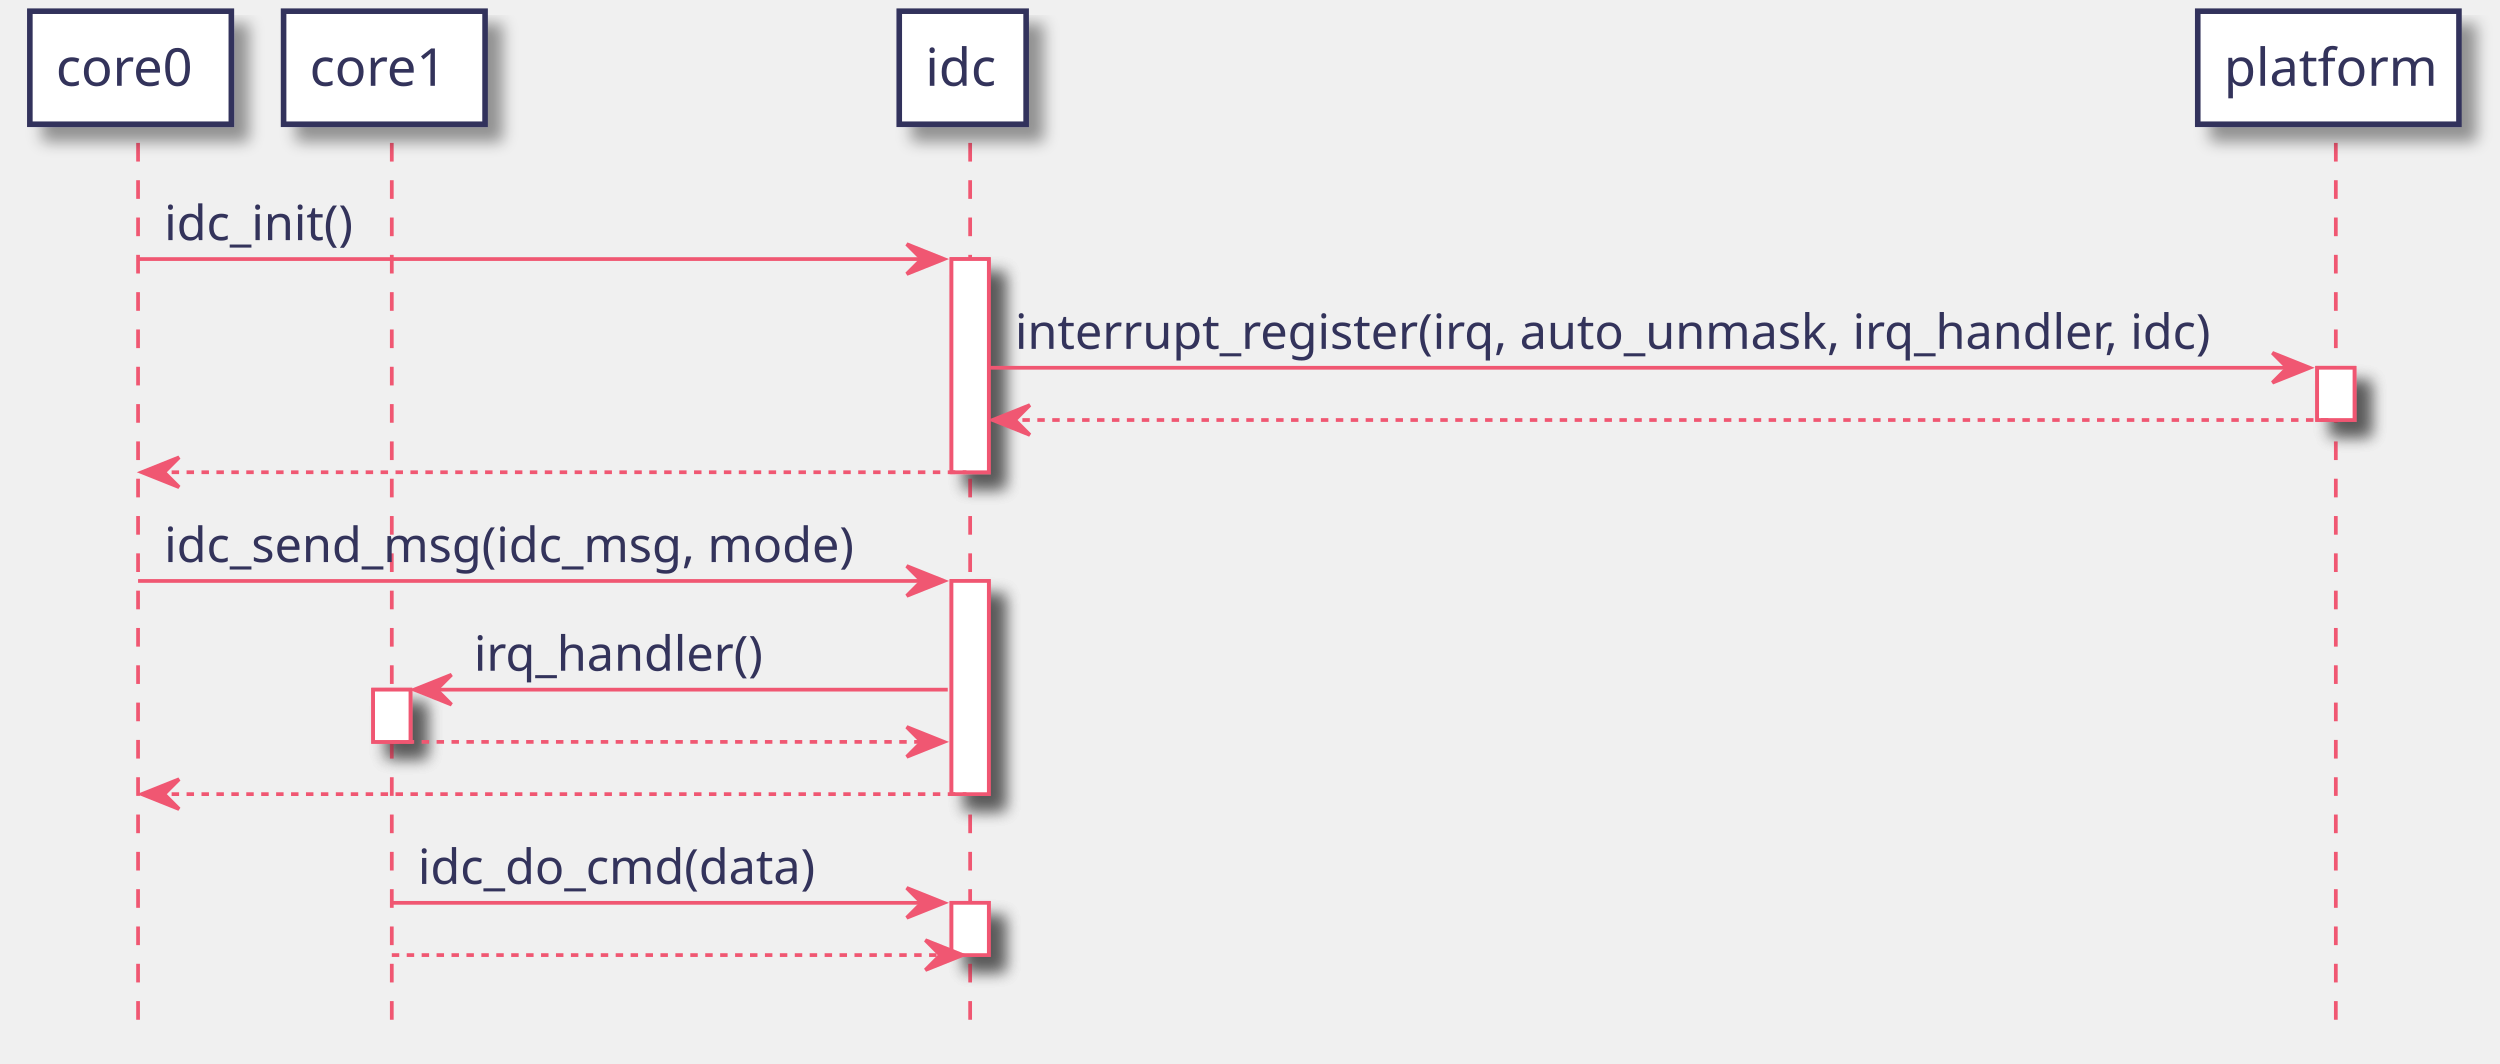
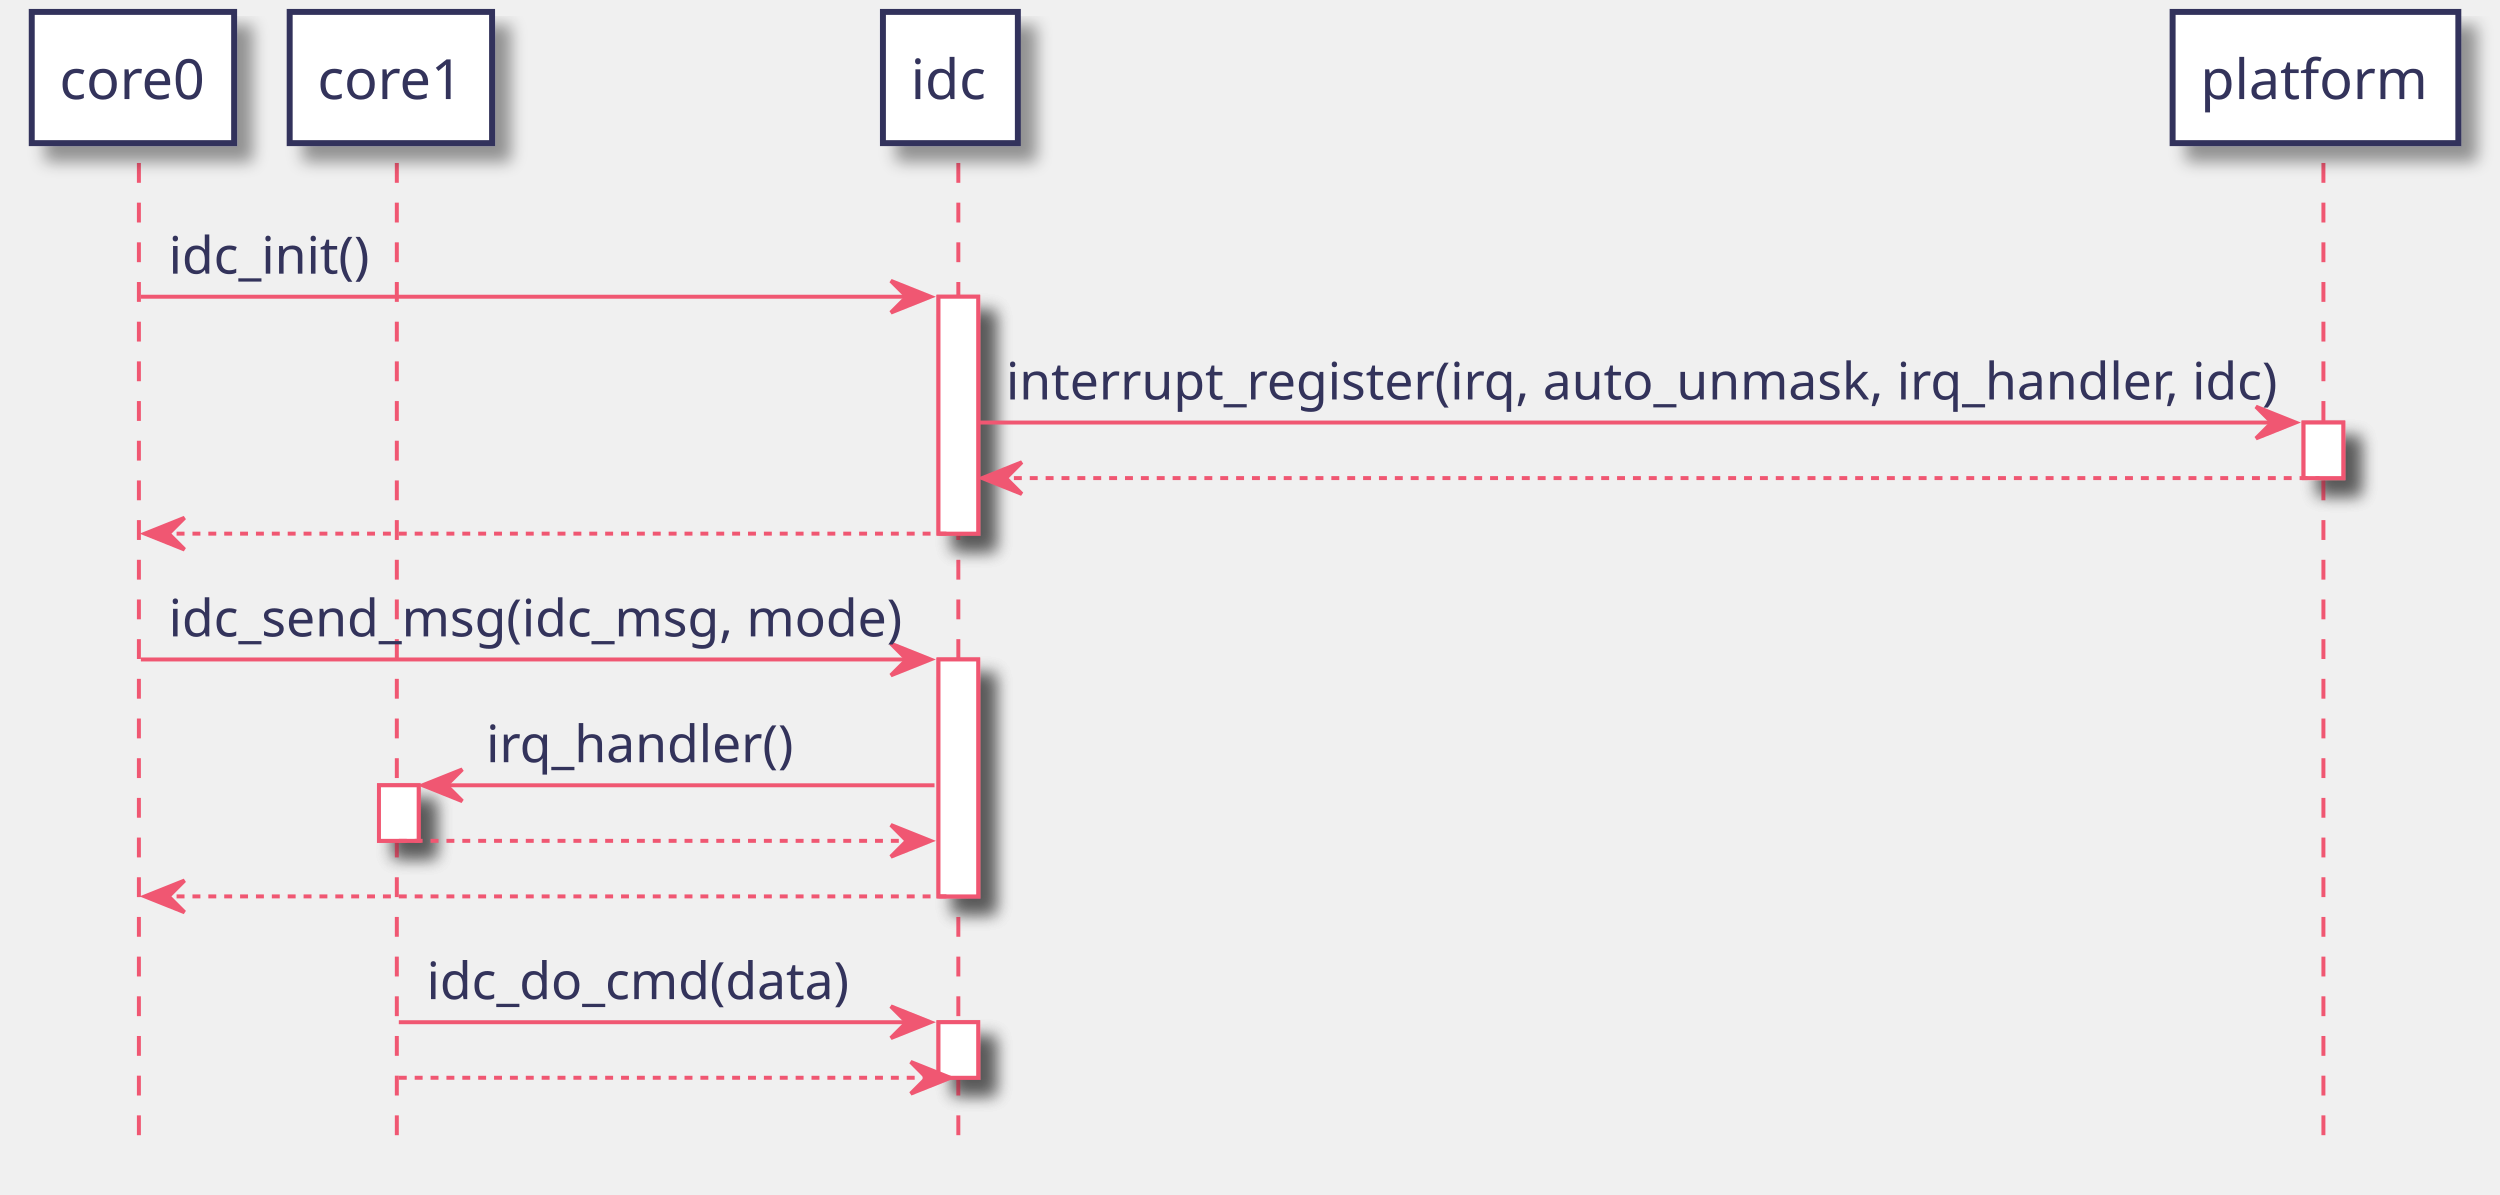
- <svg xmlns="http://www.w3.org/2000/svg" contentScriptType="application/ecmascript" contentStyleType="text/css" height="285px" preserveAspectRatio="none" style="width:670px;height:285px;" version="1.1" viewBox="0 0 670 285" width="670px" zoomAndPan="magnify">
+ <svg xmlns="http://www.w3.org/2000/svg" contentScriptType="application/ecmascript" contentStyleType="text/css" height="301px" preserveAspectRatio="none" style="width:630px;height:301px;" version="1.1" viewBox="0 0 630 301" width="630px" zoomAndPan="magnify">
  <defs>
    <filter height="300%" id="fj7y28oocmlq3" width="300%" x="-1" y="-1">
      <feGaussianBlur result="blurOut" stdDeviation="2.0" />
      <feColorMatrix in="blurOut" result="blurOut2" type="matrix" values="0 0 0 0 0 0 0 0 0 0 0 0 0 0 0 0 0 0 .4 0" />
      <feOffset dx="4.0" dy="4.0" in="blurOut2" result="blurOut3" />
      <feBlend in="SourceGraphic" in2="blurOut3" mode="normal" />
    </filter>
  </defs>
  <g>
-     <rect fill="#FFFFFF" filter="url(#fj7y28oocmlq3)" height="14" style="stroke: #F05772; stroke-width: 1.0;" width="10" x="100" y="184.828" />
-     <rect fill="#FFFFFF" filter="url(#fj7y28oocmlq3)" height="57.133" style="stroke: #F05772; stroke-width: 1.0;" width="10" x="255" y="69.43" />
-     <rect fill="#FFFFFF" filter="url(#fj7y28oocmlq3)" height="57.133" style="stroke: #F05772; stroke-width: 1.0;" width="10" x="255" y="155.695" />
-     <rect fill="#FFFFFF" filter="url(#fj7y28oocmlq3)" height="14" style="stroke: #F05772; stroke-width: 1.0;" width="10" x="255" y="241.961" />
-     <rect fill="#FFFFFF" filter="url(#fj7y28oocmlq3)" height="14" style="stroke: #F05772; stroke-width: 1.0;" width="10" x="621" y="98.562" />
-     <line style="stroke: #F05772; stroke-width: 1.0; stroke-dasharray: 5.0,5.0;" x1="37" x2="37" y1="38.297" y2="273.961" />
-     <line style="stroke: #F05772; stroke-width: 1.0; stroke-dasharray: 5.0,5.0;" x1="105" x2="105" y1="38.297" y2="273.961" />
-     <line style="stroke: #F05772; stroke-width: 1.0; stroke-dasharray: 5.0,5.0;" x1="260" x2="260" y1="38.297" y2="273.961" />
-     <line style="stroke: #F05772; stroke-width: 1.0; stroke-dasharray: 5.0,5.0;" x1="626" x2="626" y1="38.297" y2="273.961" />
-     <rect fill="#FFFFFF" filter="url(#fj7y28oocmlq3)" height="30.297" style="stroke: #33335B; stroke-width: 1.5;" width="54" x="8" y="3" />
-     <text fill="#33335B" font-family="sans-serif" font-size="14" lengthAdjust="spacingAndGlyphs" textLength="40" x="15" y="22.995">core0</text>
-     <rect fill="#FFFFFF" filter="url(#fj7y28oocmlq3)" height="30.297" style="stroke: #33335B; stroke-width: 1.5;" width="54" x="76" y="3" />
-     <text fill="#33335B" font-family="sans-serif" font-size="14" lengthAdjust="spacingAndGlyphs" textLength="40" x="83" y="22.995">core1</text>
-     <rect fill="#FFFFFF" filter="url(#fj7y28oocmlq3)" height="30.297" style="stroke: #33335B; stroke-width: 1.5;" width="34" x="241" y="3" />
-     <text fill="#33335B" font-family="sans-serif" font-size="14" lengthAdjust="spacingAndGlyphs" textLength="20" x="248" y="22.995">idc</text>
-     <rect fill="#FFFFFF" filter="url(#fj7y28oocmlq3)" height="30.297" style="stroke: #33335B; stroke-width: 1.5;" width="70" x="589" y="3" />
-     <text fill="#33335B" font-family="sans-serif" font-size="14" lengthAdjust="spacingAndGlyphs" textLength="56" x="596" y="22.995">platform</text>
-     <rect fill="#FFFFFF" filter="url(#fj7y28oocmlq3)" height="14" style="stroke: #F05772; stroke-width: 1.0;" width="10" x="100" y="184.828" />
-     <rect fill="#FFFFFF" filter="url(#fj7y28oocmlq3)" height="57.133" style="stroke: #F05772; stroke-width: 1.0;" width="10" x="255" y="69.43" />
-     <rect fill="#FFFFFF" filter="url(#fj7y28oocmlq3)" height="57.133" style="stroke: #F05772; stroke-width: 1.0;" width="10" x="255" y="155.695" />
-     <rect fill="#FFFFFF" filter="url(#fj7y28oocmlq3)" height="14" style="stroke: #F05772; stroke-width: 1.0;" width="10" x="255" y="241.961" />
-     <rect fill="#FFFFFF" filter="url(#fj7y28oocmlq3)" height="14" style="stroke: #F05772; stroke-width: 1.0;" width="10" x="621" y="98.562" />
-     <polygon fill="#F05772" points="243,65.43,253,69.43,243,73.43,247,69.43" style="stroke: #F05772; stroke-width: 1.0;" />
-     <line style="stroke: #F05772; stroke-width: 1.0;" x1="37" x2="249" y1="69.43" y2="69.43" />
-     <text fill="#33335B" font-family="sans-serif" font-size="13" lengthAdjust="spacingAndGlyphs" textLength="54" x="44" y="64.364">idc_init()</text>
-     <polygon fill="#F05772" points="609,94.562,619,98.562,609,102.562,613,98.562" style="stroke: #F05772; stroke-width: 1.0;" />
-     <line style="stroke: #F05772; stroke-width: 1.0;" x1="265" x2="615" y1="98.562" y2="98.562" />
-     <text fill="#33335B" font-family="sans-serif" font-size="13" lengthAdjust="spacingAndGlyphs" textLength="337" x="272" y="93.497">interrupt_register(irq, auto_unmask, irq_handler, idc)</text>
-     <polygon fill="#F05772" points="276,108.562,266,112.562,276,116.562,272,112.562" style="stroke: #F05772; stroke-width: 1.0;" />
-     <line style="stroke: #F05772; stroke-width: 1.0; stroke-dasharray: 2.0,2.0;" x1="270" x2="625" y1="112.562" y2="112.562" />
-     <polygon fill="#F05772" points="48,122.562,38,126.562,48,130.562,44,126.562" style="stroke: #F05772; stroke-width: 1.0;" />
-     <line style="stroke: #F05772; stroke-width: 1.0; stroke-dasharray: 2.0,2.0;" x1="42" x2="259" y1="126.562" y2="126.562" />
-     <polygon fill="#F05772" points="243,151.695,253,155.695,243,159.695,247,155.695" style="stroke: #F05772; stroke-width: 1.0;" />
-     <line style="stroke: #F05772; stroke-width: 1.0;" x1="37" x2="249" y1="155.695" y2="155.695" />
-     <text fill="#33335B" font-family="sans-serif" font-size="13" lengthAdjust="spacingAndGlyphs" textLength="199" x="44" y="150.629">idc_send_msg(idc_msg, mode)</text>
-     <polygon fill="#F05772" points="121,180.828,111,184.828,121,188.828,117,184.828" style="stroke: #F05772; stroke-width: 1.0;" />
-     <line style="stroke: #F05772; stroke-width: 1.0;" x1="115" x2="254" y1="184.828" y2="184.828" />
-     <text fill="#33335B" font-family="sans-serif" font-size="13" lengthAdjust="spacingAndGlyphs" textLength="81" x="127" y="179.762">irq_handler()</text>
-     <polygon fill="#F05772" points="243,194.828,253,198.828,243,202.828,247,198.828" style="stroke: #F05772; stroke-width: 1.0;" />
-     <line style="stroke: #F05772; stroke-width: 1.0; stroke-dasharray: 2.0,2.0;" x1="105" x2="249" y1="198.828" y2="198.828" />
-     <polygon fill="#F05772" points="48,208.828,38,212.828,48,216.828,44,212.828" style="stroke: #F05772; stroke-width: 1.0;" />
-     <line style="stroke: #F05772; stroke-width: 1.0; stroke-dasharray: 2.0,2.0;" x1="42" x2="259" y1="212.828" y2="212.828" />
-     <polygon fill="#F05772" points="243,237.961,253,241.961,243,245.961,247,241.961" style="stroke: #F05772; stroke-width: 1.0;" />
-     <line style="stroke: #F05772; stroke-width: 1.0;" x1="105" x2="249" y1="241.961" y2="241.961" />
-     <text fill="#33335B" font-family="sans-serif" font-size="13" lengthAdjust="spacingAndGlyphs" textLength="115" x="112" y="236.895">idc_do_cmd(data)</text>
-     <polygon fill="#F05772" points="248,251.961,258,255.961,248,259.961,252,255.961" style="stroke: #F05772; stroke-width: 1.0;" />
-     <line style="stroke: #F05772; stroke-width: 1.0; stroke-dasharray: 2.0,2.0;" x1="105" x2="254" y1="255.961" y2="255.961" />
+     <rect fill="#FFFFFF" filter="url(#fj7y28oocmlq3)" height="14" style="stroke: #F05772; stroke-width: 1.0;" width="10" x="95.5" y="197.892" />
+     <rect fill="#FFFFFF" filter="url(#fj7y28oocmlq3)" height="59.706" style="stroke: #F05772; stroke-width: 1.0;" width="10" x="236.5" y="74.774" />
+     <rect fill="#FFFFFF" filter="url(#fj7y28oocmlq3)" height="59.706" style="stroke: #F05772; stroke-width: 1.0;" width="10" x="236.5" y="166.186" />
+     <rect fill="#FFFFFF" filter="url(#fj7y28oocmlq3)" height="14" style="stroke: #F05772; stroke-width: 1.0;" width="10" x="236.5" y="257.598" />
+     <rect fill="#FFFFFF" filter="url(#fj7y28oocmlq3)" height="14" style="stroke: #F05772; stroke-width: 1.0;" width="10" x="580.5" y="106.48" />
+     <line style="stroke: #F05772; stroke-width: 1.0; stroke-dasharray: 5.0,5.0;" x1="35" x2="35" y1="41.068" y2="289.598" />
+     <line style="stroke: #F05772; stroke-width: 1.0; stroke-dasharray: 5.0,5.0;" x1="100" x2="100" y1="41.068" y2="289.598" />
+     <line style="stroke: #F05772; stroke-width: 1.0; stroke-dasharray: 5.0,5.0;" x1="241.5" x2="241.5" y1="41.068" y2="289.598" />
+     <line style="stroke: #F05772; stroke-width: 1.0; stroke-dasharray: 5.0,5.0;" x1="585.5" x2="585.5" y1="41.068" y2="289.598" />
+     <rect fill="#FFFFFF" filter="url(#fj7y28oocmlq3)" height="33.068" style="stroke: #33335B; stroke-width: 1.5;" width="51" x="8" y="3" />
+     <text fill="#33335B" font-family="sans-serif" font-size="14" lengthAdjust="spacingAndGlyphs" textLength="37" x="15" y="24.966">core0</text>
+     <rect fill="#FFFFFF" filter="url(#fj7y28oocmlq3)" height="33.068" style="stroke: #33335B; stroke-width: 1.5;" width="51" x="73" y="3" />
+     <text fill="#33335B" font-family="sans-serif" font-size="14" lengthAdjust="spacingAndGlyphs" textLength="37" x="80" y="24.966">core1</text>
+     <rect fill="#FFFFFF" filter="url(#fj7y28oocmlq3)" height="33.068" style="stroke: #33335B; stroke-width: 1.5;" width="34" x="222.5" y="3" />
+     <text fill="#33335B" font-family="sans-serif" font-size="14" lengthAdjust="spacingAndGlyphs" textLength="20" x="229.5" y="24.966">idc</text>
+     <rect fill="#FFFFFF" filter="url(#fj7y28oocmlq3)" height="33.068" style="stroke: #33335B; stroke-width: 1.5;" width="72" x="547.5" y="3" />
+     <text fill="#33335B" font-family="sans-serif" font-size="14" lengthAdjust="spacingAndGlyphs" textLength="58" x="554.5" y="24.966">platform</text>
+     <rect fill="#FFFFFF" filter="url(#fj7y28oocmlq3)" height="14" style="stroke: #F05772; stroke-width: 1.0;" width="10" x="95.5" y="197.892" />
+     <rect fill="#FFFFFF" filter="url(#fj7y28oocmlq3)" height="59.706" style="stroke: #F05772; stroke-width: 1.0;" width="10" x="236.5" y="74.774" />
+     <rect fill="#FFFFFF" filter="url(#fj7y28oocmlq3)" height="59.706" style="stroke: #F05772; stroke-width: 1.0;" width="10" x="236.5" y="166.186" />
+     <rect fill="#FFFFFF" filter="url(#fj7y28oocmlq3)" height="14" style="stroke: #F05772; stroke-width: 1.0;" width="10" x="236.5" y="257.598" />
+     <rect fill="#FFFFFF" filter="url(#fj7y28oocmlq3)" height="14" style="stroke: #F05772; stroke-width: 1.0;" width="10" x="580.5" y="106.48" />
+     <polygon fill="#F05772" points="224.5,70.774,234.5,74.774,224.5,78.774,228.5,74.774" style="stroke: #F05772; stroke-width: 1.0;" />
+     <line style="stroke: #F05772; stroke-width: 1.0;" x1="35.5" x2="230.5" y1="74.774" y2="74.774" />
+     <text fill="#33335B" font-family="sans-serif" font-size="13" lengthAdjust="spacingAndGlyphs" textLength="50" x="42.5" y="68.965">idc_init()</text>
+     <polygon fill="#F05772" points="568.5,102.48,578.5,106.48,568.5,110.48,572.5,106.48" style="stroke: #F05772; stroke-width: 1.0;" />
+     <line style="stroke: #F05772; stroke-width: 1.0;" x1="246.5" x2="574.5" y1="106.48" y2="106.48" />
+     <text fill="#33335B" font-family="sans-serif" font-size="13" lengthAdjust="spacingAndGlyphs" textLength="315" x="253.5" y="100.671">interrupt_register(irq, auto_unmask, irq_handler, idc)</text>
+     <polygon fill="#F05772" points="257.5,116.48,247.5,120.48,257.5,124.48,253.5,120.48" style="stroke: #F05772; stroke-width: 1.0;" />
+     <line style="stroke: #F05772; stroke-width: 1.0; stroke-dasharray: 2.0,2.0;" x1="251.5" x2="584.5" y1="120.48" y2="120.48" />
+     <polygon fill="#F05772" points="46.5,130.48,36.5,134.48,46.5,138.48,42.5,134.48" style="stroke: #F05772; stroke-width: 1.0;" />
+     <line style="stroke: #F05772; stroke-width: 1.0; stroke-dasharray: 2.0,2.0;" x1="40.5" x2="240.5" y1="134.48" y2="134.48" />
+     <polygon fill="#F05772" points="224.5,162.186,234.5,166.186,224.5,170.186,228.5,166.186" style="stroke: #F05772; stroke-width: 1.0;" />
+     <line style="stroke: #F05772; stroke-width: 1.0;" x1="35.5" x2="230.5" y1="166.186" y2="166.186" />
+     <text fill="#33335B" font-family="sans-serif" font-size="13" lengthAdjust="spacingAndGlyphs" textLength="182" x="42.5" y="160.377">idc_send_msg(idc_msg, mode)</text>
+     <polygon fill="#F05772" points="116.5,193.892,106.5,197.892,116.5,201.892,112.5,197.892" style="stroke: #F05772; stroke-width: 1.0;" />
+     <line style="stroke: #F05772; stroke-width: 1.0;" x1="110.5" x2="235.5" y1="197.892" y2="197.892" />
+     <text fill="#33335B" font-family="sans-serif" font-size="13" lengthAdjust="spacingAndGlyphs" textLength="76" x="122.5" y="192.083">irq_handler()</text>
+     <polygon fill="#F05772" points="224.5,207.892,234.5,211.892,224.5,215.892,228.5,211.892" style="stroke: #F05772; stroke-width: 1.0;" />
+     <line style="stroke: #F05772; stroke-width: 1.0; stroke-dasharray: 2.0,2.0;" x1="100.5" x2="230.5" y1="211.892" y2="211.892" />
+     <polygon fill="#F05772" points="46.5,221.892,36.5,225.892,46.5,229.892,42.5,225.892" style="stroke: #F05772; stroke-width: 1.0;" />
+     <line style="stroke: #F05772; stroke-width: 1.0; stroke-dasharray: 2.0,2.0;" x1="40.5" x2="240.5" y1="225.892" y2="225.892" />
+     <polygon fill="#F05772" points="224.5,253.598,234.5,257.598,224.5,261.598,228.5,257.598" style="stroke: #F05772; stroke-width: 1.0;" />
+     <line style="stroke: #F05772; stroke-width: 1.0;" x1="100.5" x2="230.5" y1="257.598" y2="257.598" />
+     <text fill="#33335B" font-family="sans-serif" font-size="13" lengthAdjust="spacingAndGlyphs" textLength="106" x="107.5" y="251.789">idc_do_cmd(data)</text>
+     <polygon fill="#F05772" points="229.5,267.598,239.5,271.598,229.5,275.598,233.5,271.598" style="stroke: #F05772; stroke-width: 1.0;" />
+     <line style="stroke: #F05772; stroke-width: 1.0; stroke-dasharray: 2.0,2.0;" x1="100.5" x2="235.5" y1="271.598" y2="271.598" />
  </g>
</svg>
